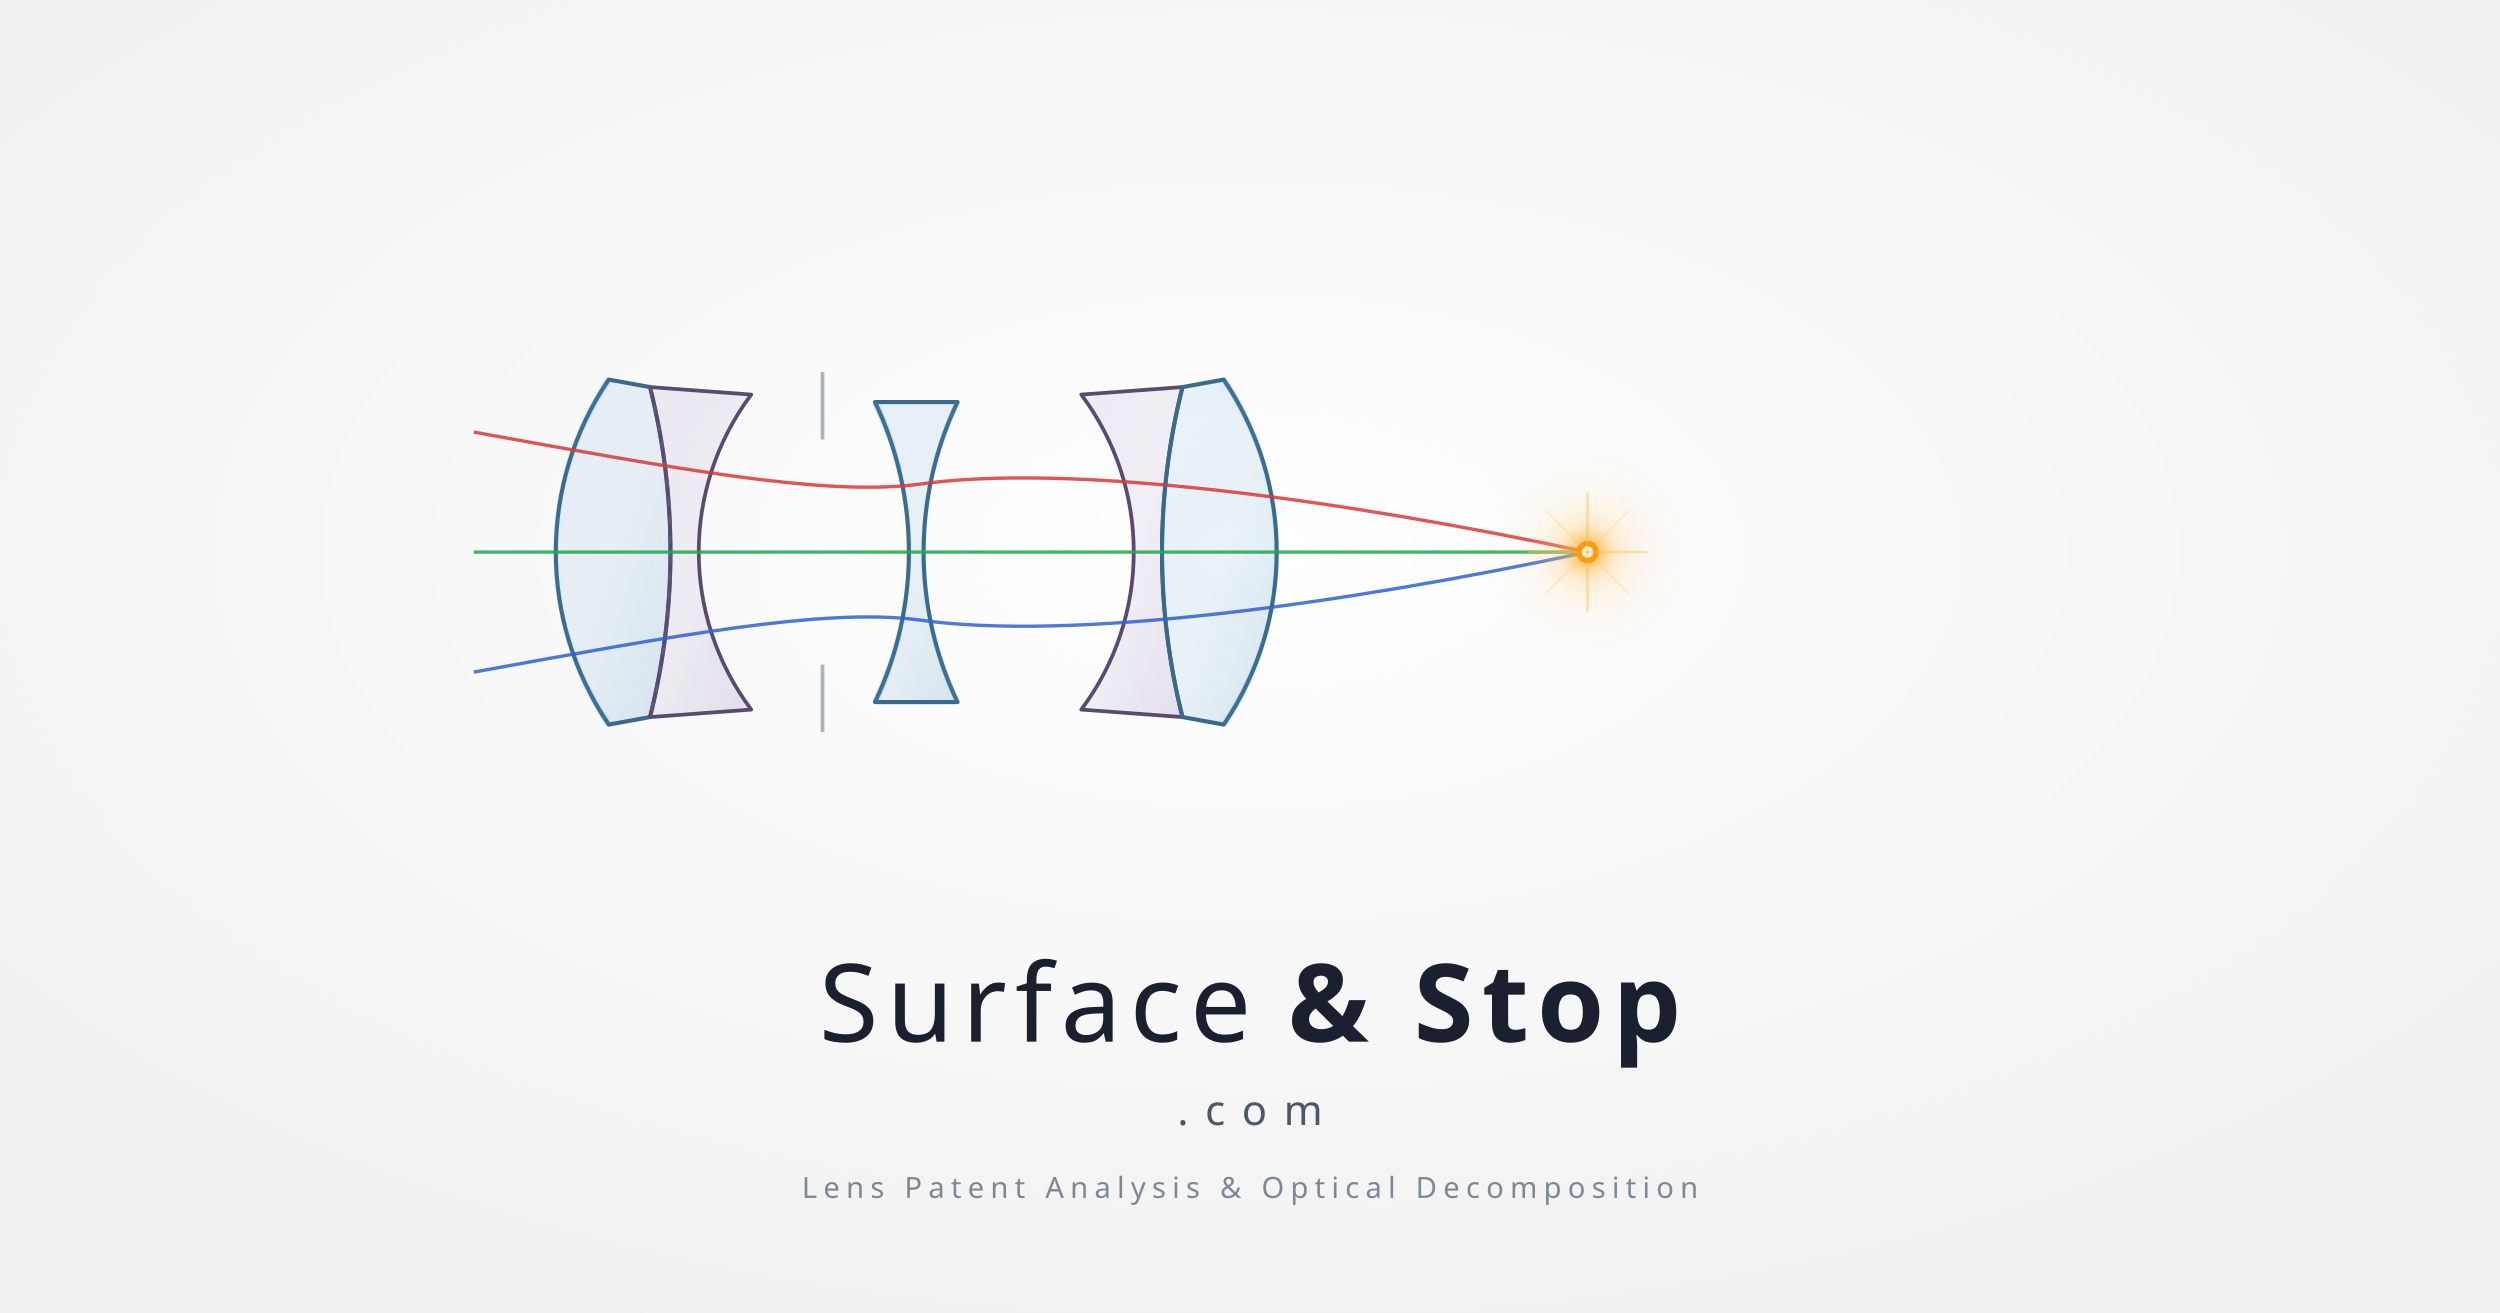
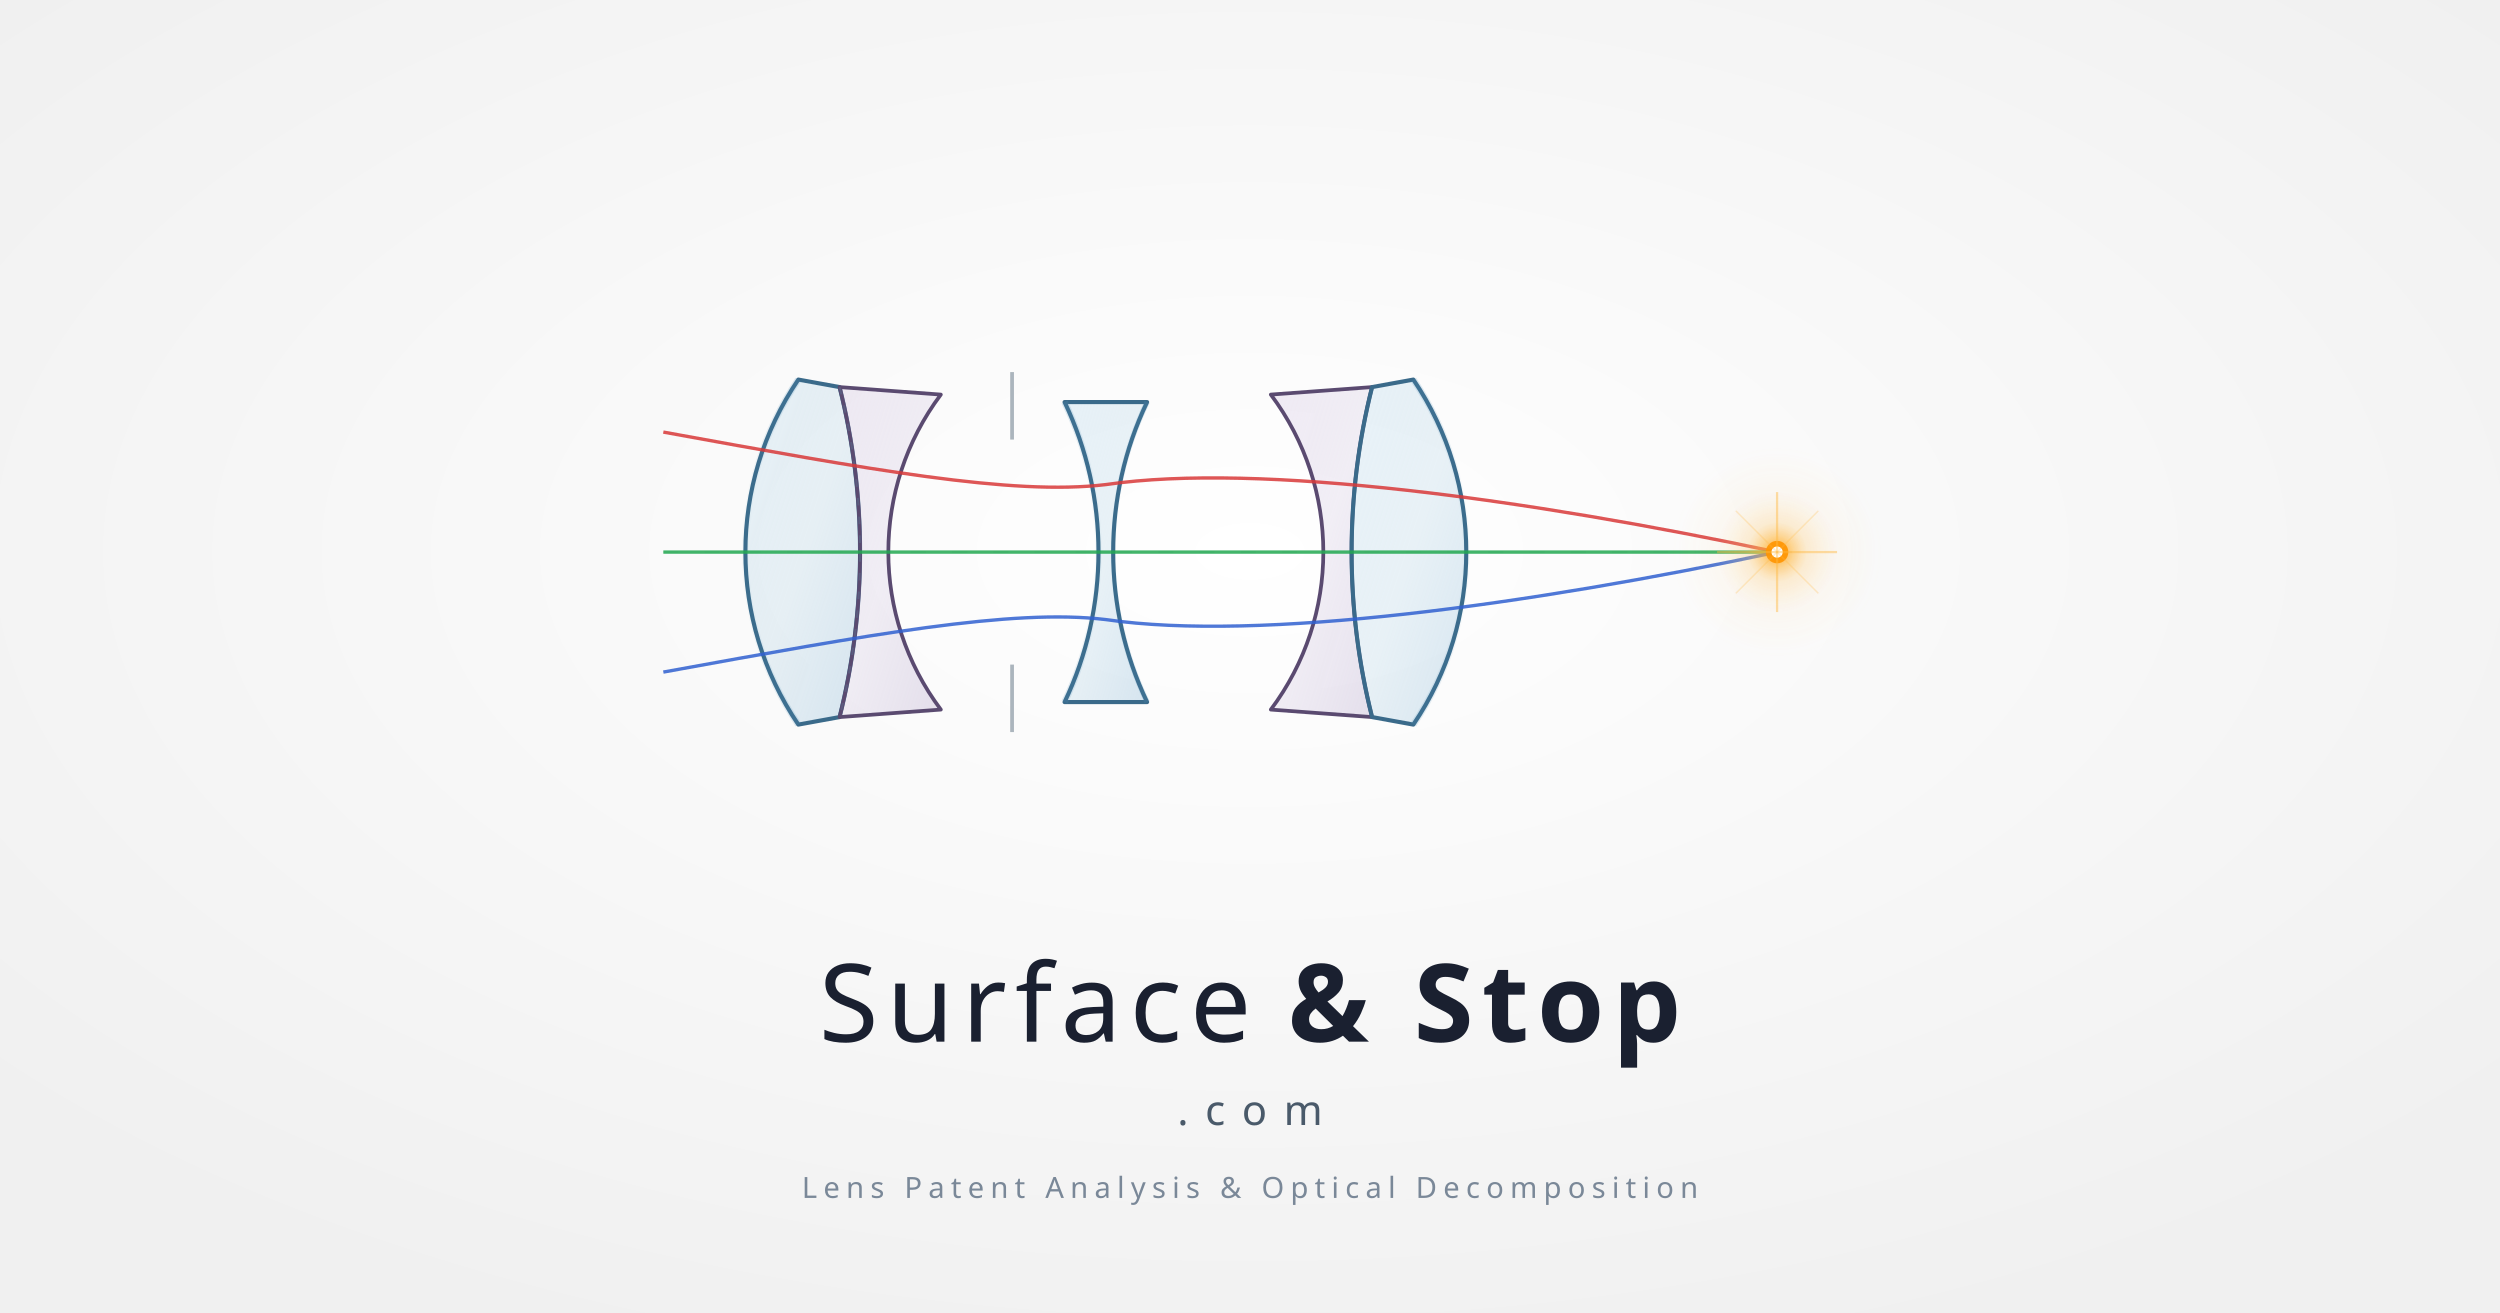
<svg xmlns="http://www.w3.org/2000/svg" viewBox="0 0 1200 630" width="1200" height="630">
  <defs>
    <linearGradient id="crown-glass" x1="0%" y1="0%" x2="100%" y2="100%">
      <stop offset="0%" stop-color="#c0ddef" stop-opacity="0.35" />
      <stop offset="50%" stop-color="#a8cce0" stop-opacity="0.25" />
      <stop offset="100%" stop-color="#96bedb" stop-opacity="0.38" />
    </linearGradient>
    <linearGradient id="flint-glass" x1="0%" y1="0%" x2="100%" y2="100%">
      <stop offset="0%" stop-color="#d0c0e0" stop-opacity="0.30" />
      <stop offset="50%" stop-color="#c0b0d4" stop-opacity="0.20" />
      <stop offset="100%" stop-color="#b0a0c8" stop-opacity="0.32" />
    </linearGradient>
    <radialGradient id="flare" cx="50%" cy="50%" r="50%">
      <stop offset="0%" stop-color="#ff9500" stop-opacity="0.9" />
      <stop offset="25%" stop-color="#ffb840" stop-opacity="0.6" />
      <stop offset="50%" stop-color="#ffd080" stop-opacity="0.25" />
      <stop offset="100%" stop-color="#ffe0a0" stop-opacity="0" />
    </radialGradient>
    <radialGradient id="flare-outer" cx="50%" cy="50%" r="50%">
      <stop offset="0%" stop-color="#ff9500" stop-opacity="0.15" />
      <stop offset="100%" stop-color="#ffcc60" stop-opacity="0" />
    </radialGradient>
    <linearGradient id="coating-reflect" x1="0%" y1="0%" x2="0%" y2="100%">
      <stop offset="0%" stop-color="#5090b8" stop-opacity="0.20" />
      <stop offset="30%" stop-color="#5090b8" stop-opacity="0.04" />
      <stop offset="70%" stop-color="#5090b8" stop-opacity="0.04" />
      <stop offset="100%" stop-color="#5090b8" stop-opacity="0.18" />
    </linearGradient>
    <radialGradient id="bg-vignette" cx="50%" cy="42%" r="65%">
      <stop offset="0%" stop-color="#ffffff" />
      <stop offset="100%" stop-color="#f0f0f0" />
    </radialGradient>
  </defs>
  <rect width="1200" height="630" fill="url(#bg-vignette)" />
-   <g transform="translate(240, 265) scale(1.8)">
+   <g transform="translate(331, 265) scale(1.8)">
    <path d="M 29,-46 A 82,82 0 0 0 29,46 L 40,44 A 180,180 0 0 0 40,-44 Z" fill="url(#crown-glass)" stroke="#3a6a8a" stroke-width="1.1" stroke-linejoin="round" />
    <path d="M 29,-46 A 82,82 0 0 0 29,46" fill="none" stroke="url(#coating-reflect)" stroke-width="1.8" />
    <path d="M 40,-44 A 180,180 0 0 1 40,44 L 67,42 A 70,70 0 0 1 67,-42 Z" fill="url(#flint-glass)" stroke="#5a4a70" stroke-width="1" stroke-linejoin="round" />
    <path d="M 40,-44 A 180,180 0 0 1 40,44" fill="none" stroke="#5a7090" stroke-width="0.5" stroke-dasharray="2,3" opacity="0.5" />
    <path d="M 100,-40 A 93,93 0 0 1 100,40 L 122,40 A 93,93 0 0 1 122,-40 Z" fill="url(#crown-glass)" stroke="#3a6a8a" stroke-width="1.1" stroke-linejoin="round" />
    <path d="M 100,-40 A 93,93 0 0 1 100,40" fill="none" stroke="url(#coating-reflect)" stroke-width="1.8" />
    <path d="M 122,-40 A 93,93 0 0 0 122,40" fill="none" stroke="url(#coating-reflect)" stroke-width="1.5" />
    <path d="M 155,-42 A 70,70 0 0 1 155,42 L 182,44 A 180,180 0 0 1 182,-44 Z" fill="url(#flint-glass)" stroke="#5a4a70" stroke-width="1" stroke-linejoin="round" />
    <path d="M 182,-44 A 180,180 0 0 0 182,44" fill="none" stroke="#5a7090" stroke-width="0.5" stroke-dasharray="2,3" opacity="0.5" />
    <path d="M 182,-44 A 180,180 0 0 0 182,44 L 193,46 A 82,82 0 0 0 193,-46 Z" fill="url(#crown-glass)" stroke="#3a6a8a" stroke-width="1.1" stroke-linejoin="round" />
    <path d="M 193,-46 A 82,82 0 0 1 193,46" fill="none" stroke="url(#coating-reflect)" stroke-width="1.8" />
    <line x1="86" y1="-48" x2="86" y2="-30" stroke="#4a6070" stroke-width="1" opacity="0.45" />
    <line x1="86" y1="30" x2="86" y2="48" stroke="#4a6070" stroke-width="1" opacity="0.45" />
    <line x1="-7" y1="0" x2="300" y2="0" stroke="#b8c4d0" stroke-width="0.4" stroke-dasharray="4,7" opacity="0.35" />
    <path d="M -7,-32 C 48,-22 86,-15 111,-18 C 152,-24 224,-14 290,0" fill="none" stroke="#d83838" stroke-width="0.9" opacity="0.85" />
    <line x1="-7" y1="0" x2="290" y2="0" stroke="#22a850" stroke-width="0.9" opacity="0.85" />
    <path d="M -7,32 C 48,22 86,15 111,18 C 152,24 224,14 290,0" fill="none" stroke="#3060d0" stroke-width="0.9" opacity="0.85" />
    <circle cx="290" cy="0" r="28" fill="url(#flare-outer)" opacity="0.7" />
    <circle cx="290" cy="0" r="16" fill="url(#flare)" opacity="0.9" />
    <circle cx="290" cy="0" r="3" fill="#ff9500" opacity="0.9" />
    <circle cx="290" cy="0" r="1.5" fill="#ffffff" opacity="1" />
    <line x1="274" y1="0" x2="306" y2="0" stroke="#ffb840" stroke-width="0.6" opacity="0.45" />
    <line x1="290" y1="-16" x2="290" y2="16" stroke="#ffb840" stroke-width="0.6" opacity="0.45" />
    <line x1="279" y1="-11" x2="301" y2="11" stroke="#ffb840" stroke-width="0.4" opacity="0.25" />
    <line x1="279" y1="11" x2="301" y2="-11" stroke="#ffb840" stroke-width="0.4" opacity="0.25" />
  </g>
  <text x="600" y="500" font-family="'Gill Sans', 'Optima', 'Avenir', sans-serif" font-size="52" font-weight="300" letter-spacing="4" fill="#1a2030" text-anchor="middle">
    Surface <tspan font-weight="600">&amp; Stop</tspan>
  </text>
  <text x="600" y="540" font-family="'Gill Sans', 'Optima', 'Avenir', sans-serif" font-size="20" font-weight="400" letter-spacing="8" fill="#4a5a6a" text-anchor="middle">
    .com
  </text>
  <text x="600" y="575" font-family="'Gill Sans', 'Optima', 'Avenir', sans-serif" font-size="14" font-weight="300" letter-spacing="3" fill="#7a8898" text-anchor="middle">
    Lens Patent Analysis &amp; Optical Decomposition
  </text>
</svg>
